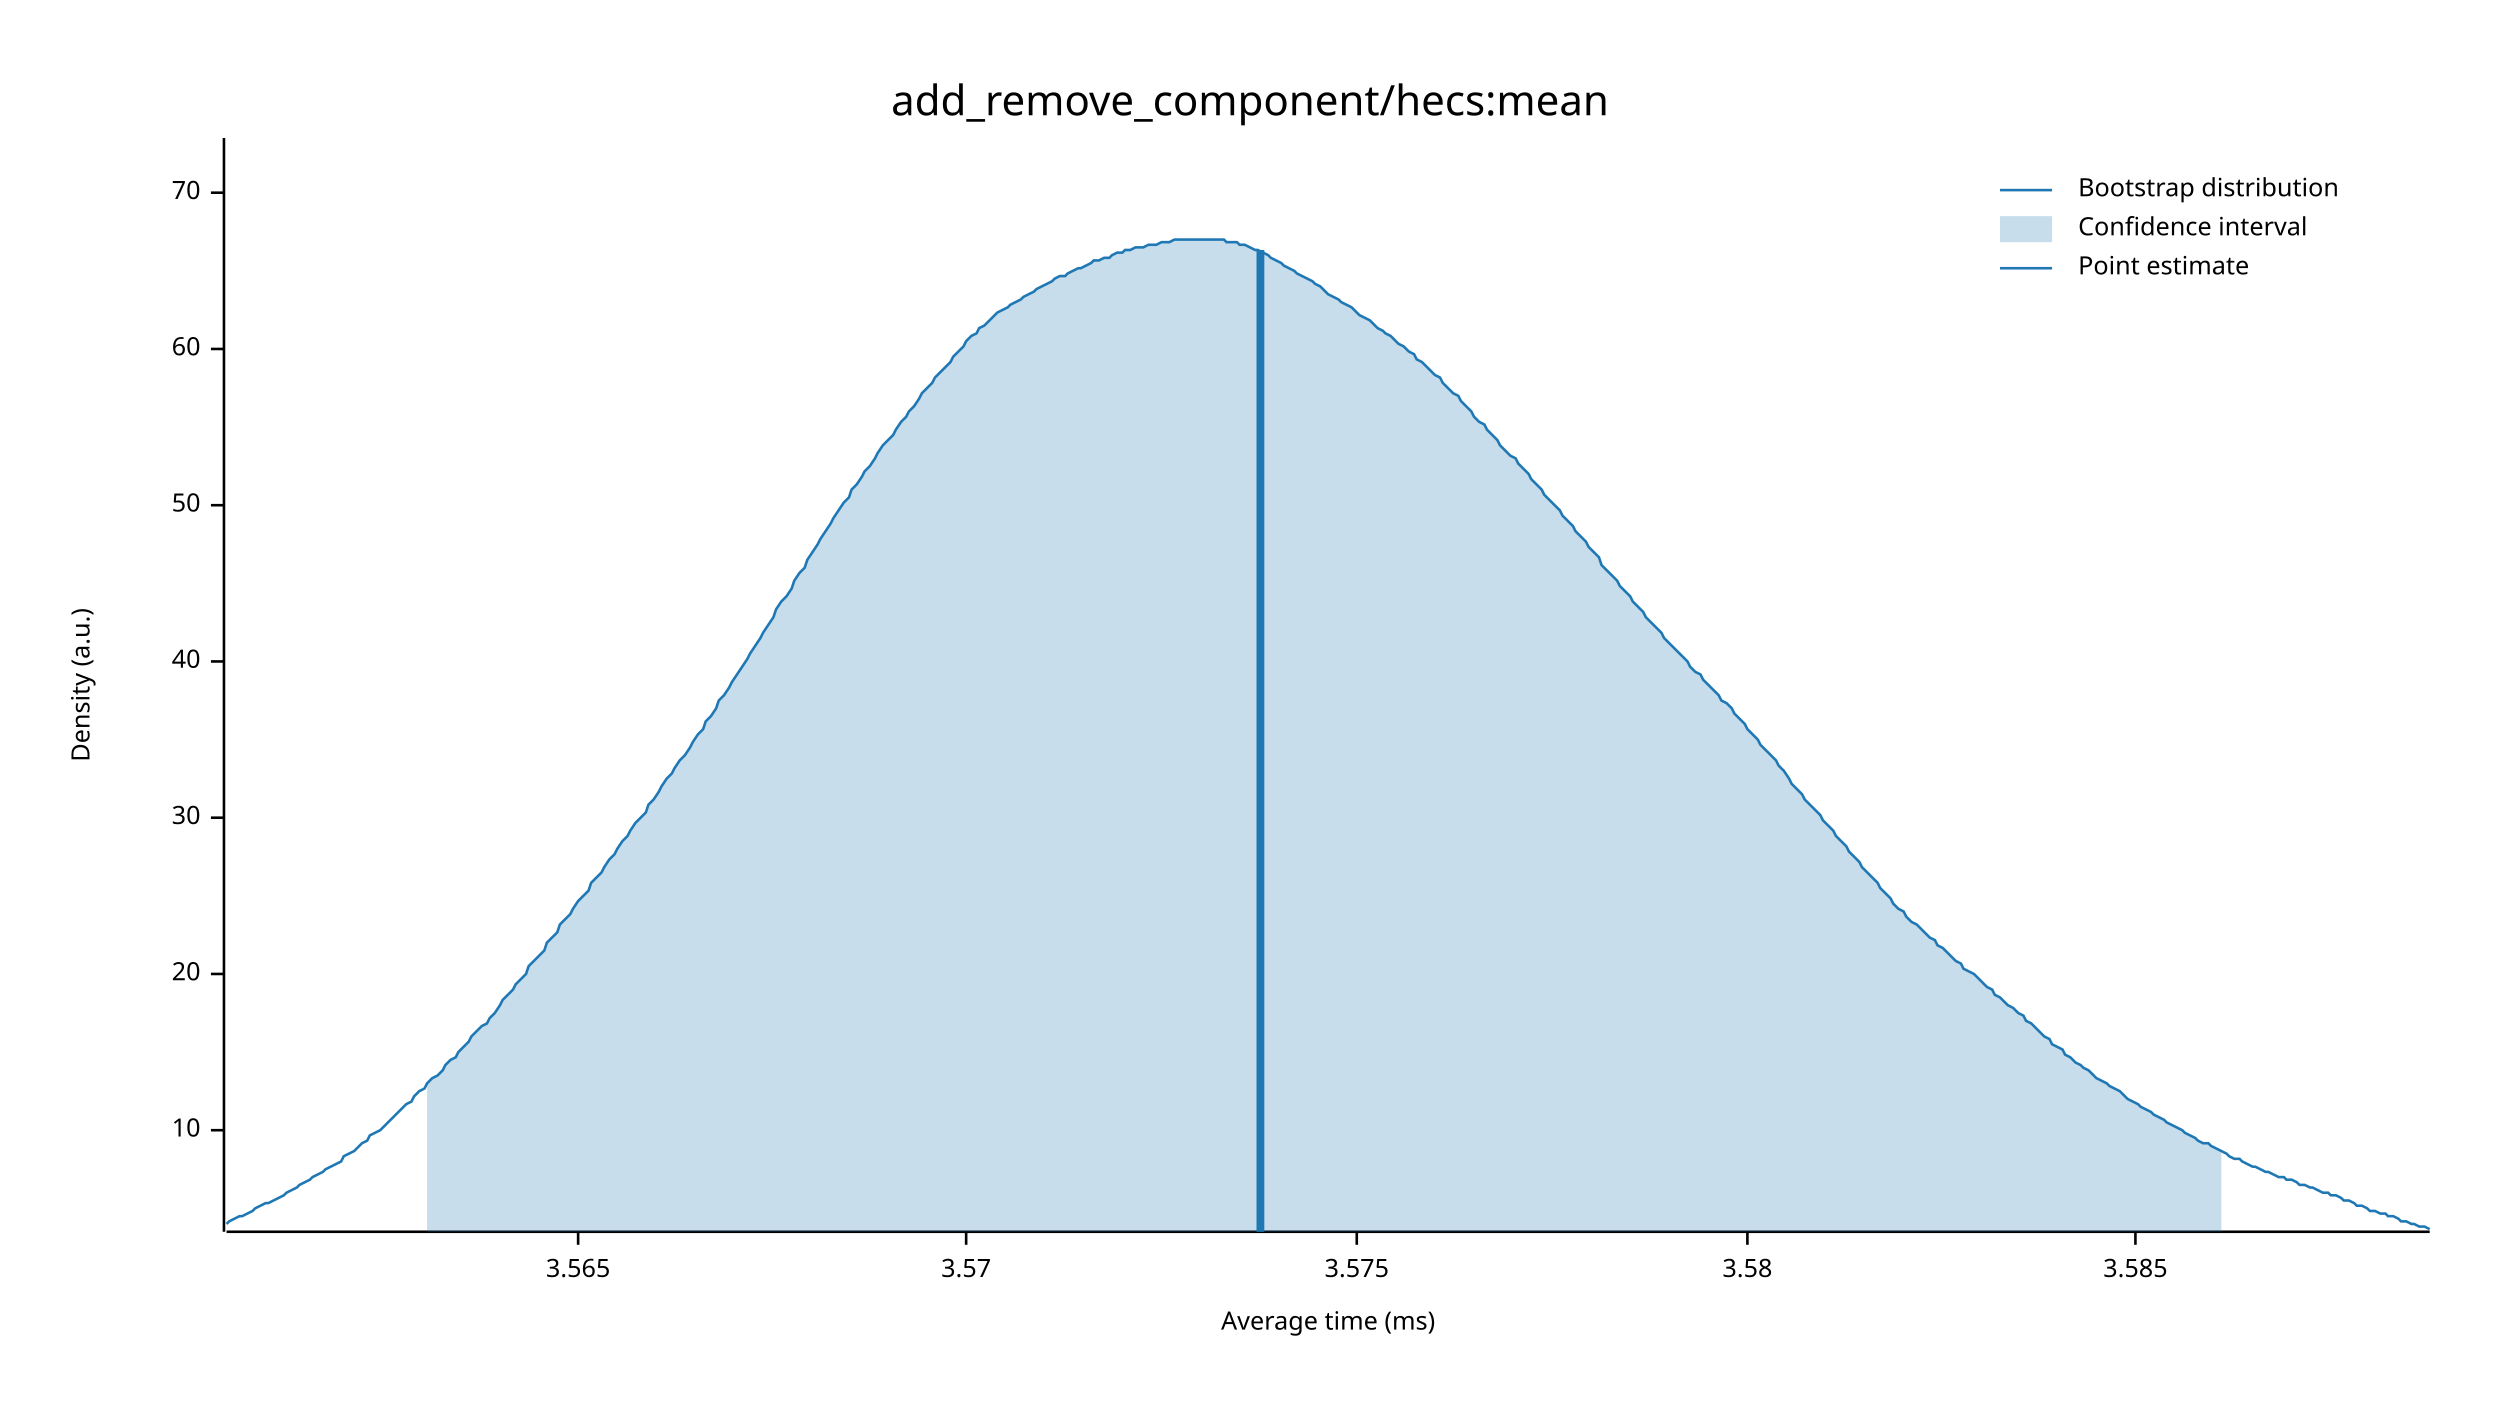
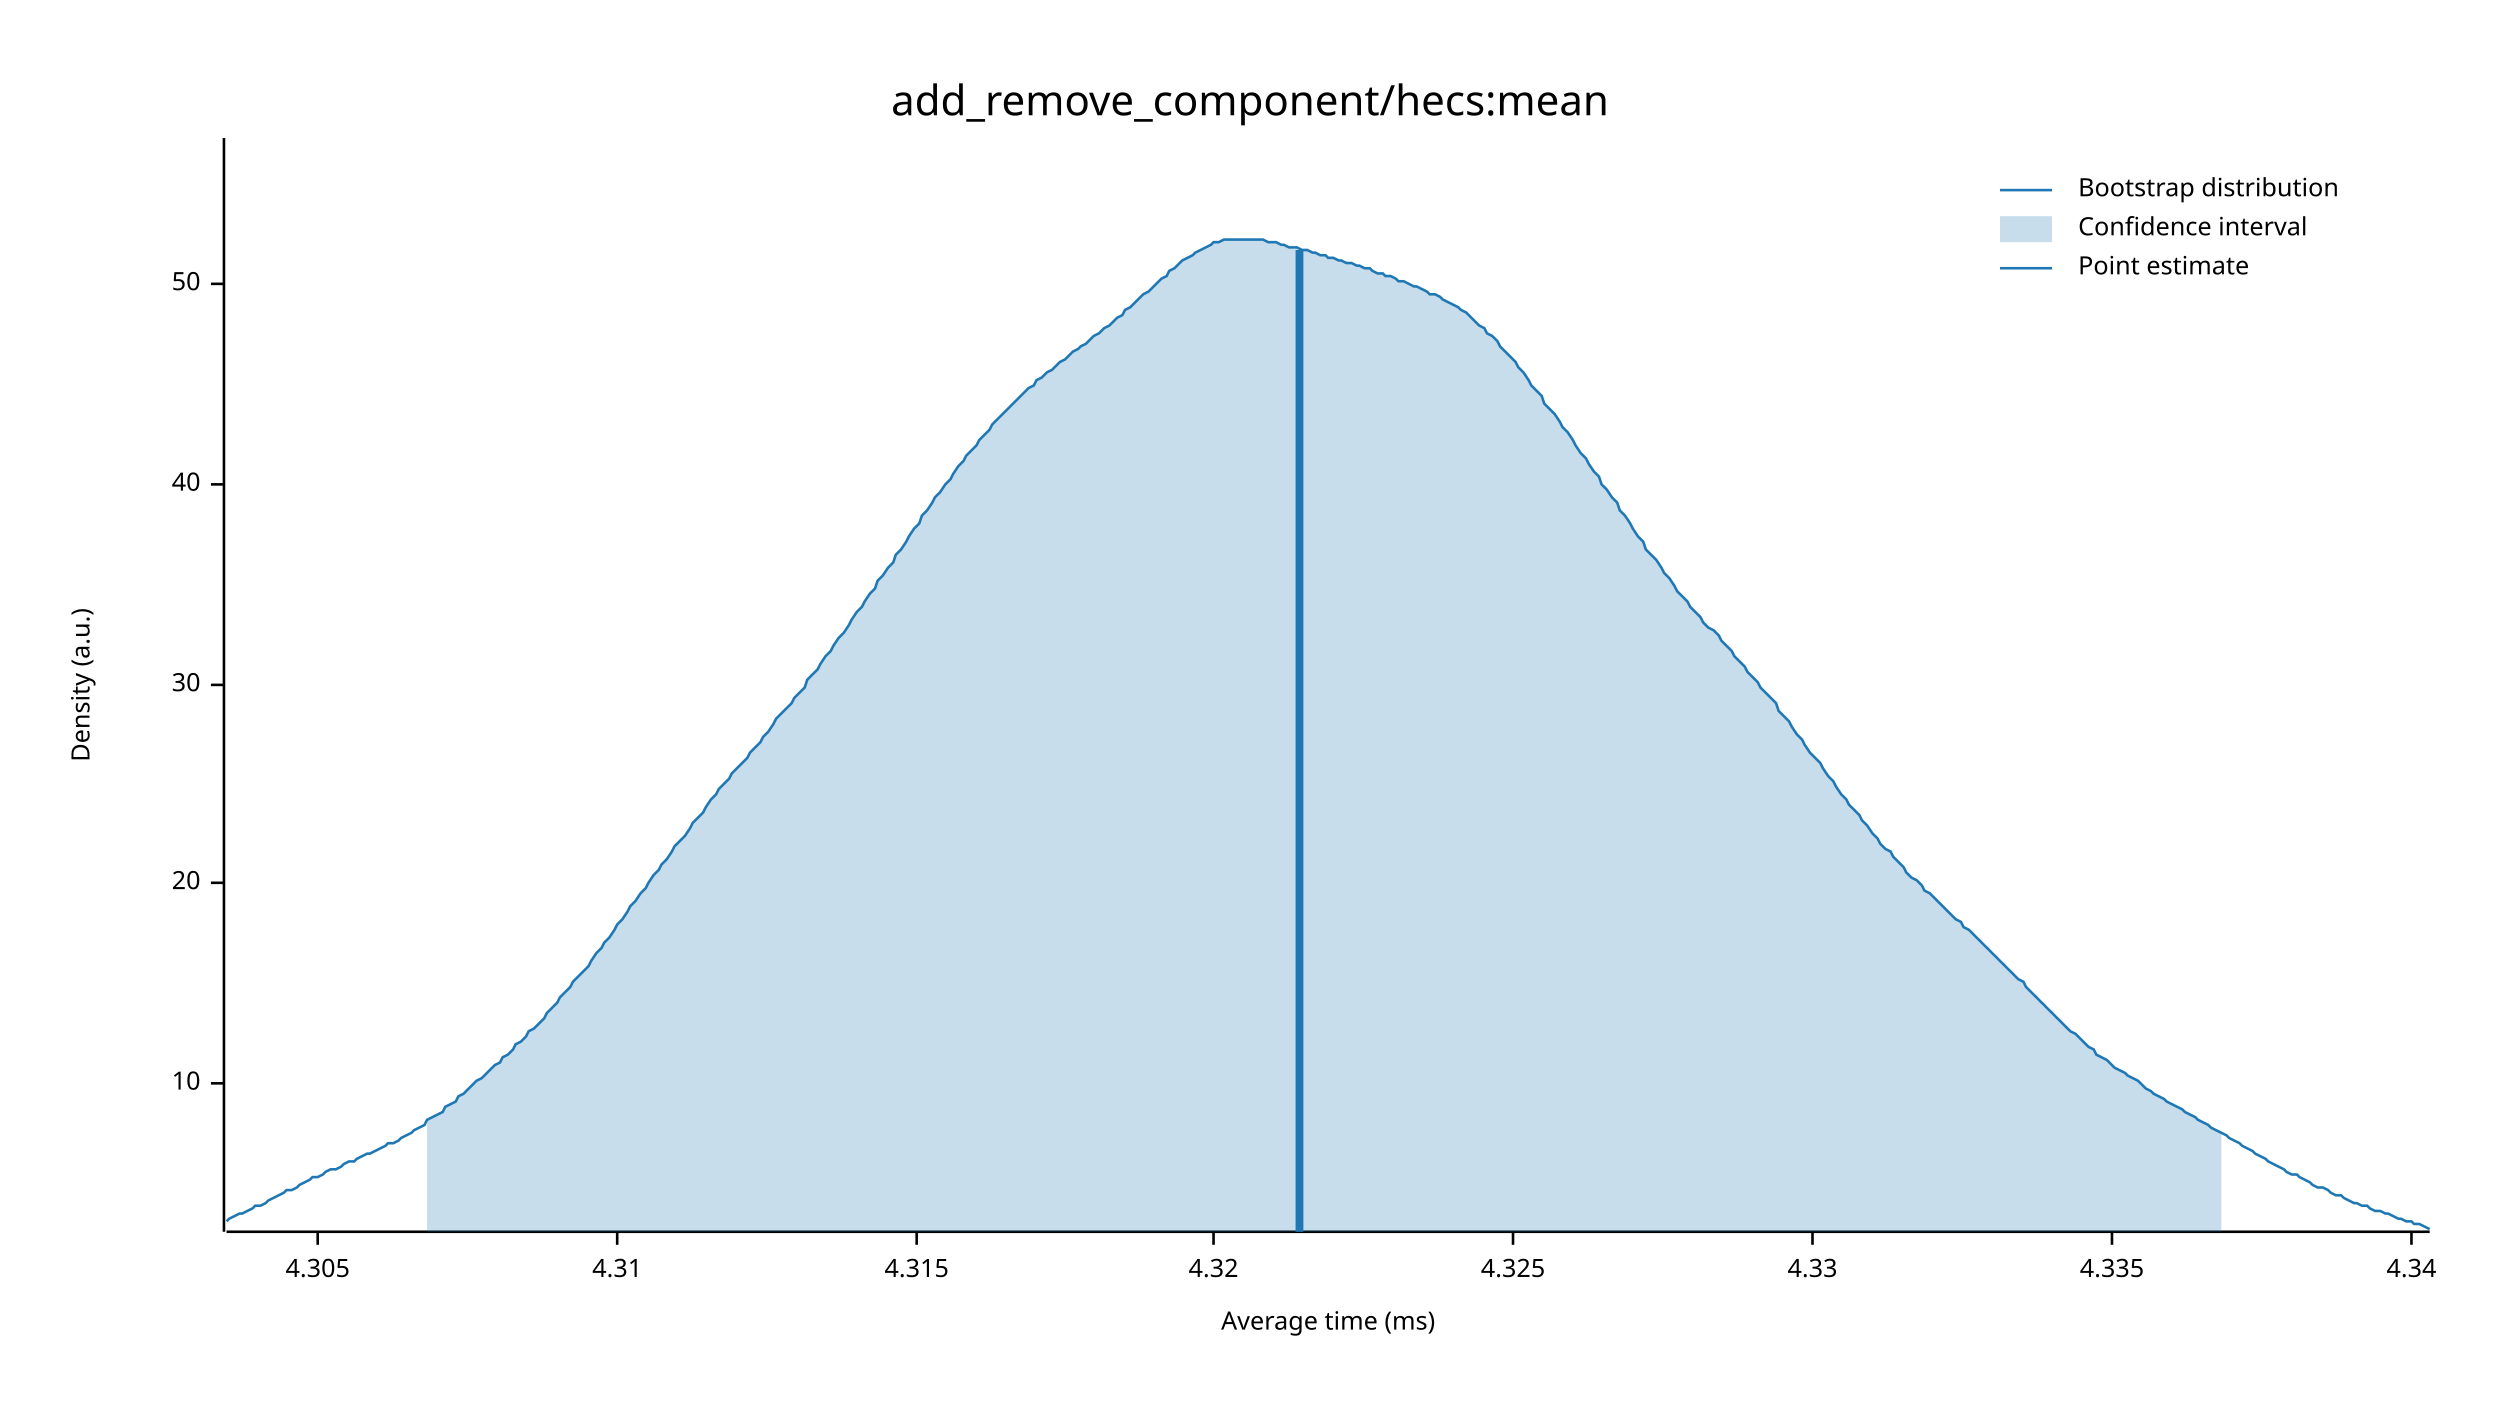
<svg xmlns="http://www.w3.org/2000/svg" width="960" height="540" viewBox="0 0 960 540">
  <text x="480" y="32" dy="0.76em" text-anchor="middle" font-family="sans-serif" font-size="16.129" opacity="1" fill="#000000">
add_remove_component/hecs:mean
</text>
  <text x="27" y="263" dy="0.76em" text-anchor="middle" font-family="sans-serif" font-size="9.677" opacity="1" fill="#000000" transform="rotate(270, 27, 263)">
Density (a.u.)
</text>
  <text x="510" y="513" dy="-0.5ex" text-anchor="middle" font-family="sans-serif" font-size="9.677" opacity="1" fill="#000000">
Average time (ms)
</text>
  <polyline fill="none" opacity="1" stroke="#000000" stroke-width="1" points="86,53 86,473 " />
-   <text x="77" y="434" dy="0.5ex" text-anchor="end" font-family="sans-serif" font-size="9.677" opacity="1" fill="#000000">
+   <text x="77" y="416" dy="0.5ex" text-anchor="end" font-family="sans-serif" font-size="9.677" opacity="1" fill="#000000">
10
</text>
-   <polyline fill="none" opacity="1" stroke="#000000" stroke-width="1" points="81,434 86,434 " />
-   <text x="77" y="374" dy="0.5ex" text-anchor="end" font-family="sans-serif" font-size="9.677" opacity="1" fill="#000000">
+   <polyline fill="none" opacity="1" stroke="#000000" stroke-width="1" points="81,416 86,416 " />
+   <text x="77" y="339" dy="0.5ex" text-anchor="end" font-family="sans-serif" font-size="9.677" opacity="1" fill="#000000">
20
</text>
-   <polyline fill="none" opacity="1" stroke="#000000" stroke-width="1" points="81,374 86,374 " />
-   <text x="77" y="314" dy="0.5ex" text-anchor="end" font-family="sans-serif" font-size="9.677" opacity="1" fill="#000000">
+   <polyline fill="none" opacity="1" stroke="#000000" stroke-width="1" points="81,339 86,339 " />
+   <text x="77" y="263" dy="0.5ex" text-anchor="end" font-family="sans-serif" font-size="9.677" opacity="1" fill="#000000">
30
</text>
-   <polyline fill="none" opacity="1" stroke="#000000" stroke-width="1" points="81,314 86,314 " />
-   <text x="77" y="254" dy="0.5ex" text-anchor="end" font-family="sans-serif" font-size="9.677" opacity="1" fill="#000000">
+   <polyline fill="none" opacity="1" stroke="#000000" stroke-width="1" points="81,263 86,263 " />
+   <text x="77" y="186" dy="0.5ex" text-anchor="end" font-family="sans-serif" font-size="9.677" opacity="1" fill="#000000">
40
</text>
-   <polyline fill="none" opacity="1" stroke="#000000" stroke-width="1" points="81,254 86,254 " />
-   <text x="77" y="194" dy="0.5ex" text-anchor="end" font-family="sans-serif" font-size="9.677" opacity="1" fill="#000000">
+   <polyline fill="none" opacity="1" stroke="#000000" stroke-width="1" points="81,186 86,186 " />
+   <text x="77" y="109" dy="0.5ex" text-anchor="end" font-family="sans-serif" font-size="9.677" opacity="1" fill="#000000">
50
</text>
-   <polyline fill="none" opacity="1" stroke="#000000" stroke-width="1" points="81,194 86,194 " />
-   <text x="77" y="134" dy="0.5ex" text-anchor="end" font-family="sans-serif" font-size="9.677" opacity="1" fill="#000000">
- 60
+   <polyline fill="none" opacity="1" stroke="#000000" stroke-width="1" points="81,109 86,109 " />
+   <polyline fill="none" opacity="1" stroke="#000000" stroke-width="1" points="87,473 933,473 " />
+   <text x="122" y="483" dy="0.76em" text-anchor="middle" font-family="sans-serif" font-size="9.677" opacity="1" fill="#000000">
+ 4.305
</text>
-   <polyline fill="none" opacity="1" stroke="#000000" stroke-width="1" points="81,134 86,134 " />
-   <text x="77" y="74" dy="0.5ex" text-anchor="end" font-family="sans-serif" font-size="9.677" opacity="1" fill="#000000">
- 70
+   <polyline fill="none" opacity="1" stroke="#000000" stroke-width="1" points="122,473 122,478 " />
+   <text x="237" y="483" dy="0.76em" text-anchor="middle" font-family="sans-serif" font-size="9.677" opacity="1" fill="#000000">
+ 4.31
</text>
-   <polyline fill="none" opacity="1" stroke="#000000" stroke-width="1" points="81,74 86,74 " />
-   <polyline fill="none" opacity="1" stroke="#000000" stroke-width="1" points="87,473 933,473 " />
-   <text x="222" y="483" dy="0.76em" text-anchor="middle" font-family="sans-serif" font-size="9.677" opacity="1" fill="#000000">
- 3.565
+   <polyline fill="none" opacity="1" stroke="#000000" stroke-width="1" points="237,473 237,478 " />
+   <text x="352" y="483" dy="0.76em" text-anchor="middle" font-family="sans-serif" font-size="9.677" opacity="1" fill="#000000">
+ 4.315
</text>
-   <polyline fill="none" opacity="1" stroke="#000000" stroke-width="1" points="222,473 222,478 " />
-   <text x="371" y="483" dy="0.76em" text-anchor="middle" font-family="sans-serif" font-size="9.677" opacity="1" fill="#000000">
- 3.57
+   <polyline fill="none" opacity="1" stroke="#000000" stroke-width="1" points="352,473 352,478 " />
+   <text x="466" y="483" dy="0.76em" text-anchor="middle" font-family="sans-serif" font-size="9.677" opacity="1" fill="#000000">
+ 4.32
</text>
-   <polyline fill="none" opacity="1" stroke="#000000" stroke-width="1" points="371,473 371,478 " />
-   <text x="521" y="483" dy="0.76em" text-anchor="middle" font-family="sans-serif" font-size="9.677" opacity="1" fill="#000000">
- 3.575
+   <polyline fill="none" opacity="1" stroke="#000000" stroke-width="1" points="466,473 466,478 " />
+   <text x="581" y="483" dy="0.76em" text-anchor="middle" font-family="sans-serif" font-size="9.677" opacity="1" fill="#000000">
+ 4.325
</text>
-   <polyline fill="none" opacity="1" stroke="#000000" stroke-width="1" points="521,473 521,478 " />
-   <text x="671" y="483" dy="0.76em" text-anchor="middle" font-family="sans-serif" font-size="9.677" opacity="1" fill="#000000">
- 3.58
+   <polyline fill="none" opacity="1" stroke="#000000" stroke-width="1" points="581,473 581,478 " />
+   <text x="696" y="483" dy="0.76em" text-anchor="middle" font-family="sans-serif" font-size="9.677" opacity="1" fill="#000000">
+ 4.33
</text>
-   <polyline fill="none" opacity="1" stroke="#000000" stroke-width="1" points="671,473 671,478 " />
-   <text x="820" y="483" dy="0.76em" text-anchor="middle" font-family="sans-serif" font-size="9.677" opacity="1" fill="#000000">
- 3.585
+   <polyline fill="none" opacity="1" stroke="#000000" stroke-width="1" points="696,473 696,478 " />
+   <text x="811" y="483" dy="0.76em" text-anchor="middle" font-family="sans-serif" font-size="9.677" opacity="1" fill="#000000">
+ 4.335
</text>
-   <polyline fill="none" opacity="1" stroke="#000000" stroke-width="1" points="820,473 820,478 " />
-   <polyline fill="none" opacity="1" stroke="#1F78B4" stroke-width="1" points="87,470 88,469 90,468 92,467 93,467 95,466 97,465 98,464 100,463 102,462 103,462 105,461 107,460 109,459 110,458 112,457 114,456 115,455 117,454 119,453 120,452 122,451 124,450 125,449 127,448 129,447 131,446 132,444 134,443 136,442 137,441 139,439 141,438 142,436 144,435 146,434 148,432 149,431 151,429 153,427 154,426 156,424 158,423 159,421 161,419 163,418 164,416 166,414 168,413 170,411 171,409 173,407 175,406 176,404 178,402 180,400 181,398 183,396 185,394 187,393 188,391 190,389 192,386 193,384 195,382 197,380 198,378 200,376 202,374 203,371 205,369 207,367 209,365 210,362 212,360 214,358 215,355 217,353 219,351 220,349 222,346 224,344 226,342 227,339 229,337 231,335 232,333 234,330 236,328 237,326 239,323 241,321 242,319 244,316 246,314 248,312 249,309 251,307 253,304 254,302 256,299 258,297 259,295 261,292 263,290 265,287 266,285 268,282 270,280 271,277 273,275 275,272 276,269 278,267 280,264 281,262 283,259 285,256 287,253 288,251 290,248 292,245 293,243 295,240 297,237 298,234 300,231 302,229 304,226 305,223 307,220 309,218 310,215 312,212 314,209 315,207 317,204 319,201 320,199 322,196 324,193 326,191 327,188 329,186 331,183 332,181 334,179 336,176 337,174 339,171 341,169 343,167 344,165 346,162 348,160 349,158 351,156 353,153 354,151 356,149 358,147 359,145 361,143 363,141 365,139 366,137 368,135 370,133 371,131 373,129 375,128 376,126 378,125 380,123 381,122 383,120 385,119 387,118 388,117 390,116 392,115 393,114 395,113 397,112 398,111 400,110 402,109 404,108 405,107 407,106 409,106 410,105 412,104 414,103 415,103 417,102 419,101 420,100 422,100 424,99 426,99 427,98 429,97 431,97 432,96 434,96 436,95 437,95 439,95 441,94 443,94 444,94 446,93 448,93 449,93 451,92 453,92 454,92 456,92 458,92 459,92 461,92 463,92 465,92 466,92 468,92 470,92 471,93 473,93 475,93 476,94 478,94 480,95 482,96 483,96 485,97 487,98 488,99 490,100 492,101 493,102 495,103 497,104 498,105 500,106 502,107 504,108 505,109 507,110 509,112 510,113 512,114 514,115 515,116 517,117 519,118 521,120 522,121 524,122 526,123 527,124 529,126 531,127 532,128 534,129 536,131 537,132 539,133 541,135 543,136 544,138 546,139 548,141 549,142 551,144 553,145 554,147 556,149 558,151 560,152 561,154 563,156 565,158 566,160 568,162 570,163 571,165 573,167 575,169 576,171 578,173 580,175 582,176 583,178 585,180 587,182 588,184 590,186 592,188 593,190 595,192 597,194 599,196 600,198 602,200 604,202 605,204 607,206 609,208 610,210 612,212 614,214 615,217 617,219 619,221 621,223 622,225 624,227 626,229 627,231 629,233 631,235 632,237 634,239 636,241 638,243 639,245 641,247 643,249 644,250 646,252 648,254 649,256 651,258 653,259 654,261 656,263 658,265 660,267 661,269 663,270 665,272 666,274 668,276 670,278 671,280 673,282 675,284 676,286 678,288 680,290 682,292 683,294 685,296 687,299 688,301 690,303 692,305 693,307 695,309 697,311 699,313 700,315 702,317 704,319 705,321 707,323 709,325 710,327 712,329 714,331 715,333 717,335 719,337 721,339 722,341 724,343 726,345 727,347 729,349 731,350 732,352 734,354 736,355 738,357 739,358 741,360 743,361 744,363 746,364 748,366 749,367 751,369 753,370 754,372 756,373 758,374 760,376 761,377 763,379 765,380 766,382 768,383 770,385 771,386 773,387 775,389 777,390 778,392 780,393 782,395 783,396 785,398 787,399 788,401 790,402 792,403 793,405 795,406 797,408 799,409 800,410 802,411 804,413 805,414 807,415 809,416 810,417 812,418 814,419 816,421 817,422 819,423 821,424 822,425 824,426 826,427 827,428 829,429 831,430 832,431 834,432 836,433 838,434 839,435 841,436 843,437 844,438 846,439 848,439 849,440 851,441 853,442 855,443 856,444 858,445 860,445 861,446 863,447 865,448 866,448 868,449 870,450 871,450 873,451 875,452 877,452 878,453 880,453 882,454 883,455 885,455 887,456 888,456 890,457 892,458 894,458 895,459 897,459 899,460 900,461 902,461 904,462 905,463 907,463 909,464 910,465 912,465 914,466 916,466 917,467 919,467 921,468 922,469 924,469 926,470 927,470 929,471 931,471 933,472 " />
-   <polygon opacity="0.25" fill="#1F78B4" points="164,416 166,414 168,413 170,411 171,409 173,407 175,406 176,404 178,402 180,400 181,398 183,396 185,394 187,393 188,391 190,389 192,386 193,384 195,382 197,380 198,378 200,376 202,374 203,371 205,369 207,367 209,365 210,362 212,360 214,358 215,355 217,353 219,351 220,349 222,346 224,344 226,342 227,339 229,337 231,335 232,333 234,330 236,328 237,326 239,323 241,321 242,319 244,316 246,314 248,312 249,309 251,307 253,304 254,302 256,299 258,297 259,295 261,292 263,290 265,287 266,285 268,282 270,280 271,277 273,275 275,272 276,269 278,267 280,264 281,262 283,259 285,256 287,253 288,251 290,248 292,245 293,243 295,240 297,237 298,234 300,231 302,229 304,226 305,223 307,220 309,218 310,215 312,212 314,209 315,207 317,204 319,201 320,199 322,196 324,193 326,191 327,188 329,186 331,183 332,181 334,179 336,176 337,174 339,171 341,169 343,167 344,165 346,162 348,160 349,158 351,156 353,153 354,151 356,149 358,147 359,145 361,143 363,141 365,139 366,137 368,135 370,133 371,131 373,129 375,128 376,126 378,125 380,123 381,122 383,120 385,119 387,118 388,117 390,116 392,115 393,114 395,113 397,112 398,111 400,110 402,109 404,108 405,107 407,106 409,106 410,105 412,104 414,103 415,103 417,102 419,101 420,100 422,100 424,99 426,99 427,98 429,97 431,97 432,96 434,96 436,95 437,95 439,95 441,94 443,94 444,94 446,93 448,93 449,93 451,92 453,92 454,92 456,92 458,92 459,92 461,92 463,92 465,92 466,92 468,92 470,92 471,93 473,93 475,93 476,94 478,94 480,95 482,96 483,96 485,97 487,98 488,99 490,100 492,101 493,102 495,103 497,104 498,105 500,106 502,107 504,108 505,109 507,110 509,112 510,113 512,114 514,115 515,116 517,117 519,118 521,120 522,121 524,122 526,123 527,124 529,126 531,127 532,128 534,129 536,131 537,132 539,133 541,135 543,136 544,138 546,139 548,141 549,142 551,144 553,145 554,147 556,149 558,151 560,152 561,154 563,156 565,158 566,160 568,162 570,163 571,165 573,167 575,169 576,171 578,173 580,175 582,176 583,178 585,180 587,182 588,184 590,186 592,188 593,190 595,192 597,194 599,196 600,198 602,200 604,202 605,204 607,206 609,208 610,210 612,212 614,214 615,217 617,219 619,221 621,223 622,225 624,227 626,229 627,231 629,233 631,235 632,237 634,239 636,241 638,243 639,245 641,247 643,249 644,250 646,252 648,254 649,256 651,258 653,259 654,261 656,263 658,265 660,267 661,269 663,270 665,272 666,274 668,276 670,278 671,280 673,282 675,284 676,286 678,288 680,290 682,292 683,294 685,296 687,299 688,301 690,303 692,305 693,307 695,309 697,311 699,313 700,315 702,317 704,319 705,321 707,323 709,325 710,327 712,329 714,331 715,333 717,335 719,337 721,339 722,341 724,343 726,345 727,347 729,349 731,350 732,352 734,354 736,355 738,357 739,358 741,360 743,361 744,363 746,364 748,366 749,367 751,369 753,370 754,372 756,373 758,374 760,376 761,377 763,379 765,380 766,382 768,383 770,385 771,386 773,387 775,389 777,390 778,392 780,393 782,395 783,396 785,398 787,399 788,401 790,402 792,403 793,405 795,406 797,408 799,409 800,410 802,411 804,413 805,414 807,415 809,416 810,417 812,418 814,419 816,421 817,422 819,423 821,424 822,425 824,426 826,427 827,428 829,429 831,430 832,431 834,432 836,433 838,434 839,435 841,436 843,437 844,438 846,439 848,439 849,440 851,441 853,442 853,473 164,473 " />
-   <polyline fill="none" opacity="1" stroke="#1F78B4" stroke-width="3" points="484,473 484,96 " />
+   <polyline fill="none" opacity="1" stroke="#000000" stroke-width="1" points="811,473 811,478 " />
+   <text x="926" y="483" dy="0.76em" text-anchor="middle" font-family="sans-serif" font-size="9.677" opacity="1" fill="#000000">
+ 4.34
+ </text>
+   <polyline fill="none" opacity="1" stroke="#000000" stroke-width="1" points="926,473 926,478 " />
+   <polyline fill="none" opacity="1" stroke="#1F78B4" stroke-width="1" points="87,469 88,468 90,467 92,466 93,466 95,465 97,464 98,463 100,463 102,462 103,461 105,460 107,459 109,458 110,457 112,457 114,456 115,455 117,454 119,453 120,452 122,452 124,451 125,450 127,449 129,449 131,448 132,447 134,446 136,446 137,445 139,444 141,443 142,443 144,442 146,441 148,440 149,439 151,439 153,438 154,437 156,436 158,435 159,434 161,433 163,432 164,430 166,429 168,428 170,427 171,425 173,424 175,423 176,421 178,420 180,418 181,417 183,415 185,414 187,412 188,411 190,409 192,408 193,406 195,405 197,403 198,401 200,400 202,398 203,396 205,395 207,393 209,391 210,389 212,387 214,385 215,383 217,381 219,379 220,377 222,375 224,373 226,371 227,369 229,366 231,364 232,362 234,360 236,357 237,355 239,353 241,350 242,348 244,346 246,343 248,341 249,339 251,336 253,334 254,332 256,330 258,327 259,325 261,323 263,321 265,318 266,316 268,314 270,312 271,310 273,307 275,305 276,303 278,301 280,299 281,297 283,295 285,293 287,291 288,289 290,287 292,285 293,283 295,281 297,278 298,276 300,274 302,272 304,270 305,268 307,266 309,264 310,261 312,259 314,257 315,255 317,252 319,250 320,248 322,245 324,243 326,240 327,238 329,235 331,233 332,231 334,228 336,226 337,223 339,221 341,218 343,216 344,213 346,211 348,208 349,206 351,203 353,201 354,198 356,196 358,193 359,191 361,189 363,186 365,184 366,182 368,179 370,177 371,175 373,173 375,171 376,169 378,167 380,165 381,163 383,161 385,159 387,157 388,156 390,154 392,152 393,151 395,149 397,148 398,146 400,145 402,143 404,142 405,141 407,139 409,138 410,137 412,135 414,134 415,133 417,132 419,130 420,129 422,128 424,126 426,125 427,124 429,122 431,121 432,119 434,118 436,116 437,115 439,113 441,112 443,110 444,109 446,107 448,106 449,104 451,103 453,101 454,100 456,99 458,98 459,97 461,96 463,95 465,94 466,93 468,93 470,92 471,92 473,92 475,92 476,92 478,92 480,92 482,92 483,92 485,92 487,93 488,93 490,93 492,94 493,94 495,95 497,95 498,95 500,96 502,96 504,97 505,97 507,98 509,98 510,99 512,99 514,100 515,100 517,101 519,101 521,102 522,102 524,103 526,103 527,104 529,105 531,105 532,106 534,106 536,107 537,108 539,108 541,109 543,110 544,110 546,111 548,112 549,113 551,113 553,114 554,115 556,116 558,117 560,118 561,119 563,120 565,122 566,123 568,125 570,126 571,128 573,129 575,131 576,133 578,135 580,137 582,139 583,141 585,143 587,146 588,148 590,150 592,152 593,155 595,157 597,159 599,162 600,164 602,166 604,169 605,171 607,174 609,176 610,178 612,181 614,183 615,186 617,188 619,191 621,193 622,196 624,198 626,201 627,203 629,206 631,208 632,211 634,213 636,215 638,218 639,220 641,222 643,225 644,227 646,229 648,231 649,233 651,235 653,237 654,239 656,241 658,242 660,244 661,246 663,248 665,250 666,252 668,254 670,256 671,258 673,260 675,262 676,264 678,266 680,268 682,270 683,273 685,275 687,277 688,279 690,282 692,284 693,286 695,289 697,291 699,293 700,295 702,298 704,300 705,302 707,305 709,307 710,309 712,311 714,313 715,315 717,317 719,320 721,322 722,324 724,326 726,327 727,329 729,331 731,333 732,335 734,337 736,338 738,340 739,342 741,343 743,345 744,346 746,348 748,350 749,351 751,353 753,354 754,356 756,357 758,359 760,361 761,362 763,364 765,366 766,367 768,369 770,371 771,372 773,374 775,376 777,377 778,379 780,381 782,383 783,384 785,386 787,388 788,389 790,391 792,393 793,394 795,396 797,397 799,399 800,400 802,402 804,403 805,405 807,406 809,407 810,408 812,410 814,411 816,412 817,413 819,414 821,415 822,416 824,418 826,419 827,420 829,421 831,422 832,423 834,424 836,425 838,426 839,427 841,428 843,429 844,430 846,431 848,432 849,433 851,434 853,435 855,436 856,437 858,438 860,439 861,440 863,441 865,442 866,443 868,444 870,445 871,446 873,447 875,448 877,449 878,450 880,451 882,451 883,452 885,453 887,454 888,455 890,456 892,456 894,457 895,458 897,459 899,459 900,460 902,461 904,462 905,462 907,463 909,463 910,464 912,465 914,465 916,466 917,466 919,467 921,468 922,468 924,469 926,469 927,470 929,470 931,471 933,472 " />
+   <polygon opacity="0.25" fill="#1F78B4" points="164,430 166,429 168,428 170,427 171,425 173,424 175,423 176,421 178,420 180,418 181,417 183,415 185,414 187,412 188,411 190,409 192,408 193,406 195,405 197,403 198,401 200,400 202,398 203,396 205,395 207,393 209,391 210,389 212,387 214,385 215,383 217,381 219,379 220,377 222,375 224,373 226,371 227,369 229,366 231,364 232,362 234,360 236,357 237,355 239,353 241,350 242,348 244,346 246,343 248,341 249,339 251,336 253,334 254,332 256,330 258,327 259,325 261,323 263,321 265,318 266,316 268,314 270,312 271,310 273,307 275,305 276,303 278,301 280,299 281,297 283,295 285,293 287,291 288,289 290,287 292,285 293,283 295,281 297,278 298,276 300,274 302,272 304,270 305,268 307,266 309,264 310,261 312,259 314,257 315,255 317,252 319,250 320,248 322,245 324,243 326,240 327,238 329,235 331,233 332,231 334,228 336,226 337,223 339,221 341,218 343,216 344,213 346,211 348,208 349,206 351,203 353,201 354,198 356,196 358,193 359,191 361,189 363,186 365,184 366,182 368,179 370,177 371,175 373,173 375,171 376,169 378,167 380,165 381,163 383,161 385,159 387,157 388,156 390,154 392,152 393,151 395,149 397,148 398,146 400,145 402,143 404,142 405,141 407,139 409,138 410,137 412,135 414,134 415,133 417,132 419,130 420,129 422,128 424,126 426,125 427,124 429,122 431,121 432,119 434,118 436,116 437,115 439,113 441,112 443,110 444,109 446,107 448,106 449,104 451,103 453,101 454,100 456,99 458,98 459,97 461,96 463,95 465,94 466,93 468,93 470,92 471,92 473,92 475,92 476,92 478,92 480,92 482,92 483,92 485,92 487,93 488,93 490,93 492,94 493,94 495,95 497,95 498,95 500,96 502,96 504,97 505,97 507,98 509,98 510,99 512,99 514,100 515,100 517,101 519,101 521,102 522,102 524,103 526,103 527,104 529,105 531,105 532,106 534,106 536,107 537,108 539,108 541,109 543,110 544,110 546,111 548,112 549,113 551,113 553,114 554,115 556,116 558,117 560,118 561,119 563,120 565,122 566,123 568,125 570,126 571,128 573,129 575,131 576,133 578,135 580,137 582,139 583,141 585,143 587,146 588,148 590,150 592,152 593,155 595,157 597,159 599,162 600,164 602,166 604,169 605,171 607,174 609,176 610,178 612,181 614,183 615,186 617,188 619,191 621,193 622,196 624,198 626,201 627,203 629,206 631,208 632,211 634,213 636,215 638,218 639,220 641,222 643,225 644,227 646,229 648,231 649,233 651,235 653,237 654,239 656,241 658,242 660,244 661,246 663,248 665,250 666,252 668,254 670,256 671,258 673,260 675,262 676,264 678,266 680,268 682,270 683,273 685,275 687,277 688,279 690,282 692,284 693,286 695,289 697,291 699,293 700,295 702,298 704,300 705,302 707,305 709,307 710,309 712,311 714,313 715,315 717,317 719,320 721,322 722,324 724,326 726,327 727,329 729,331 731,333 732,335 734,337 736,338 738,340 739,342 741,343 743,345 744,346 746,348 748,350 749,351 751,353 753,354 754,356 756,357 758,359 760,361 761,362 763,364 765,366 766,367 768,369 770,371 771,372 773,374 775,376 777,377 778,379 780,381 782,383 783,384 785,386 787,388 788,389 790,391 792,393 793,394 795,396 797,397 799,399 800,400 802,402 804,403 805,405 807,406 809,407 810,408 812,410 814,411 816,412 817,413 819,414 821,415 822,416 824,418 826,419 827,420 829,421 831,422 832,423 834,424 836,425 838,426 839,427 841,428 843,429 844,430 846,431 848,432 849,433 851,434 853,435 853,473 164,473 " />
+   <polyline fill="none" opacity="1" stroke="#1F78B4" stroke-width="3" points="499,473 499,96 " />
  <text x="798" y="68" dy="0.76em" text-anchor="start" font-family="sans-serif" font-size="9.677" opacity="1" fill="#000000">
Bootstrap distribution
</text>
  <text x="798" y="83" dy="0.76em" text-anchor="start" font-family="sans-serif" font-size="9.677" opacity="1" fill="#000000">
Confidence interval
</text>
  <text x="798" y="98" dy="0.76em" text-anchor="start" font-family="sans-serif" font-size="9.677" opacity="1" fill="#000000">
Point estimate
</text>
  <polyline fill="none" opacity="1" stroke="#1F78B4" stroke-width="1" points="768,73 788,73 " />
  <rect x="768" y="83" width="20" height="10" opacity="0.25" fill="#1F78B4" stroke="none" />
  <polyline fill="none" opacity="1" stroke="#1F78B4" stroke-width="1" points="768,103 788,103 " />
</svg>
